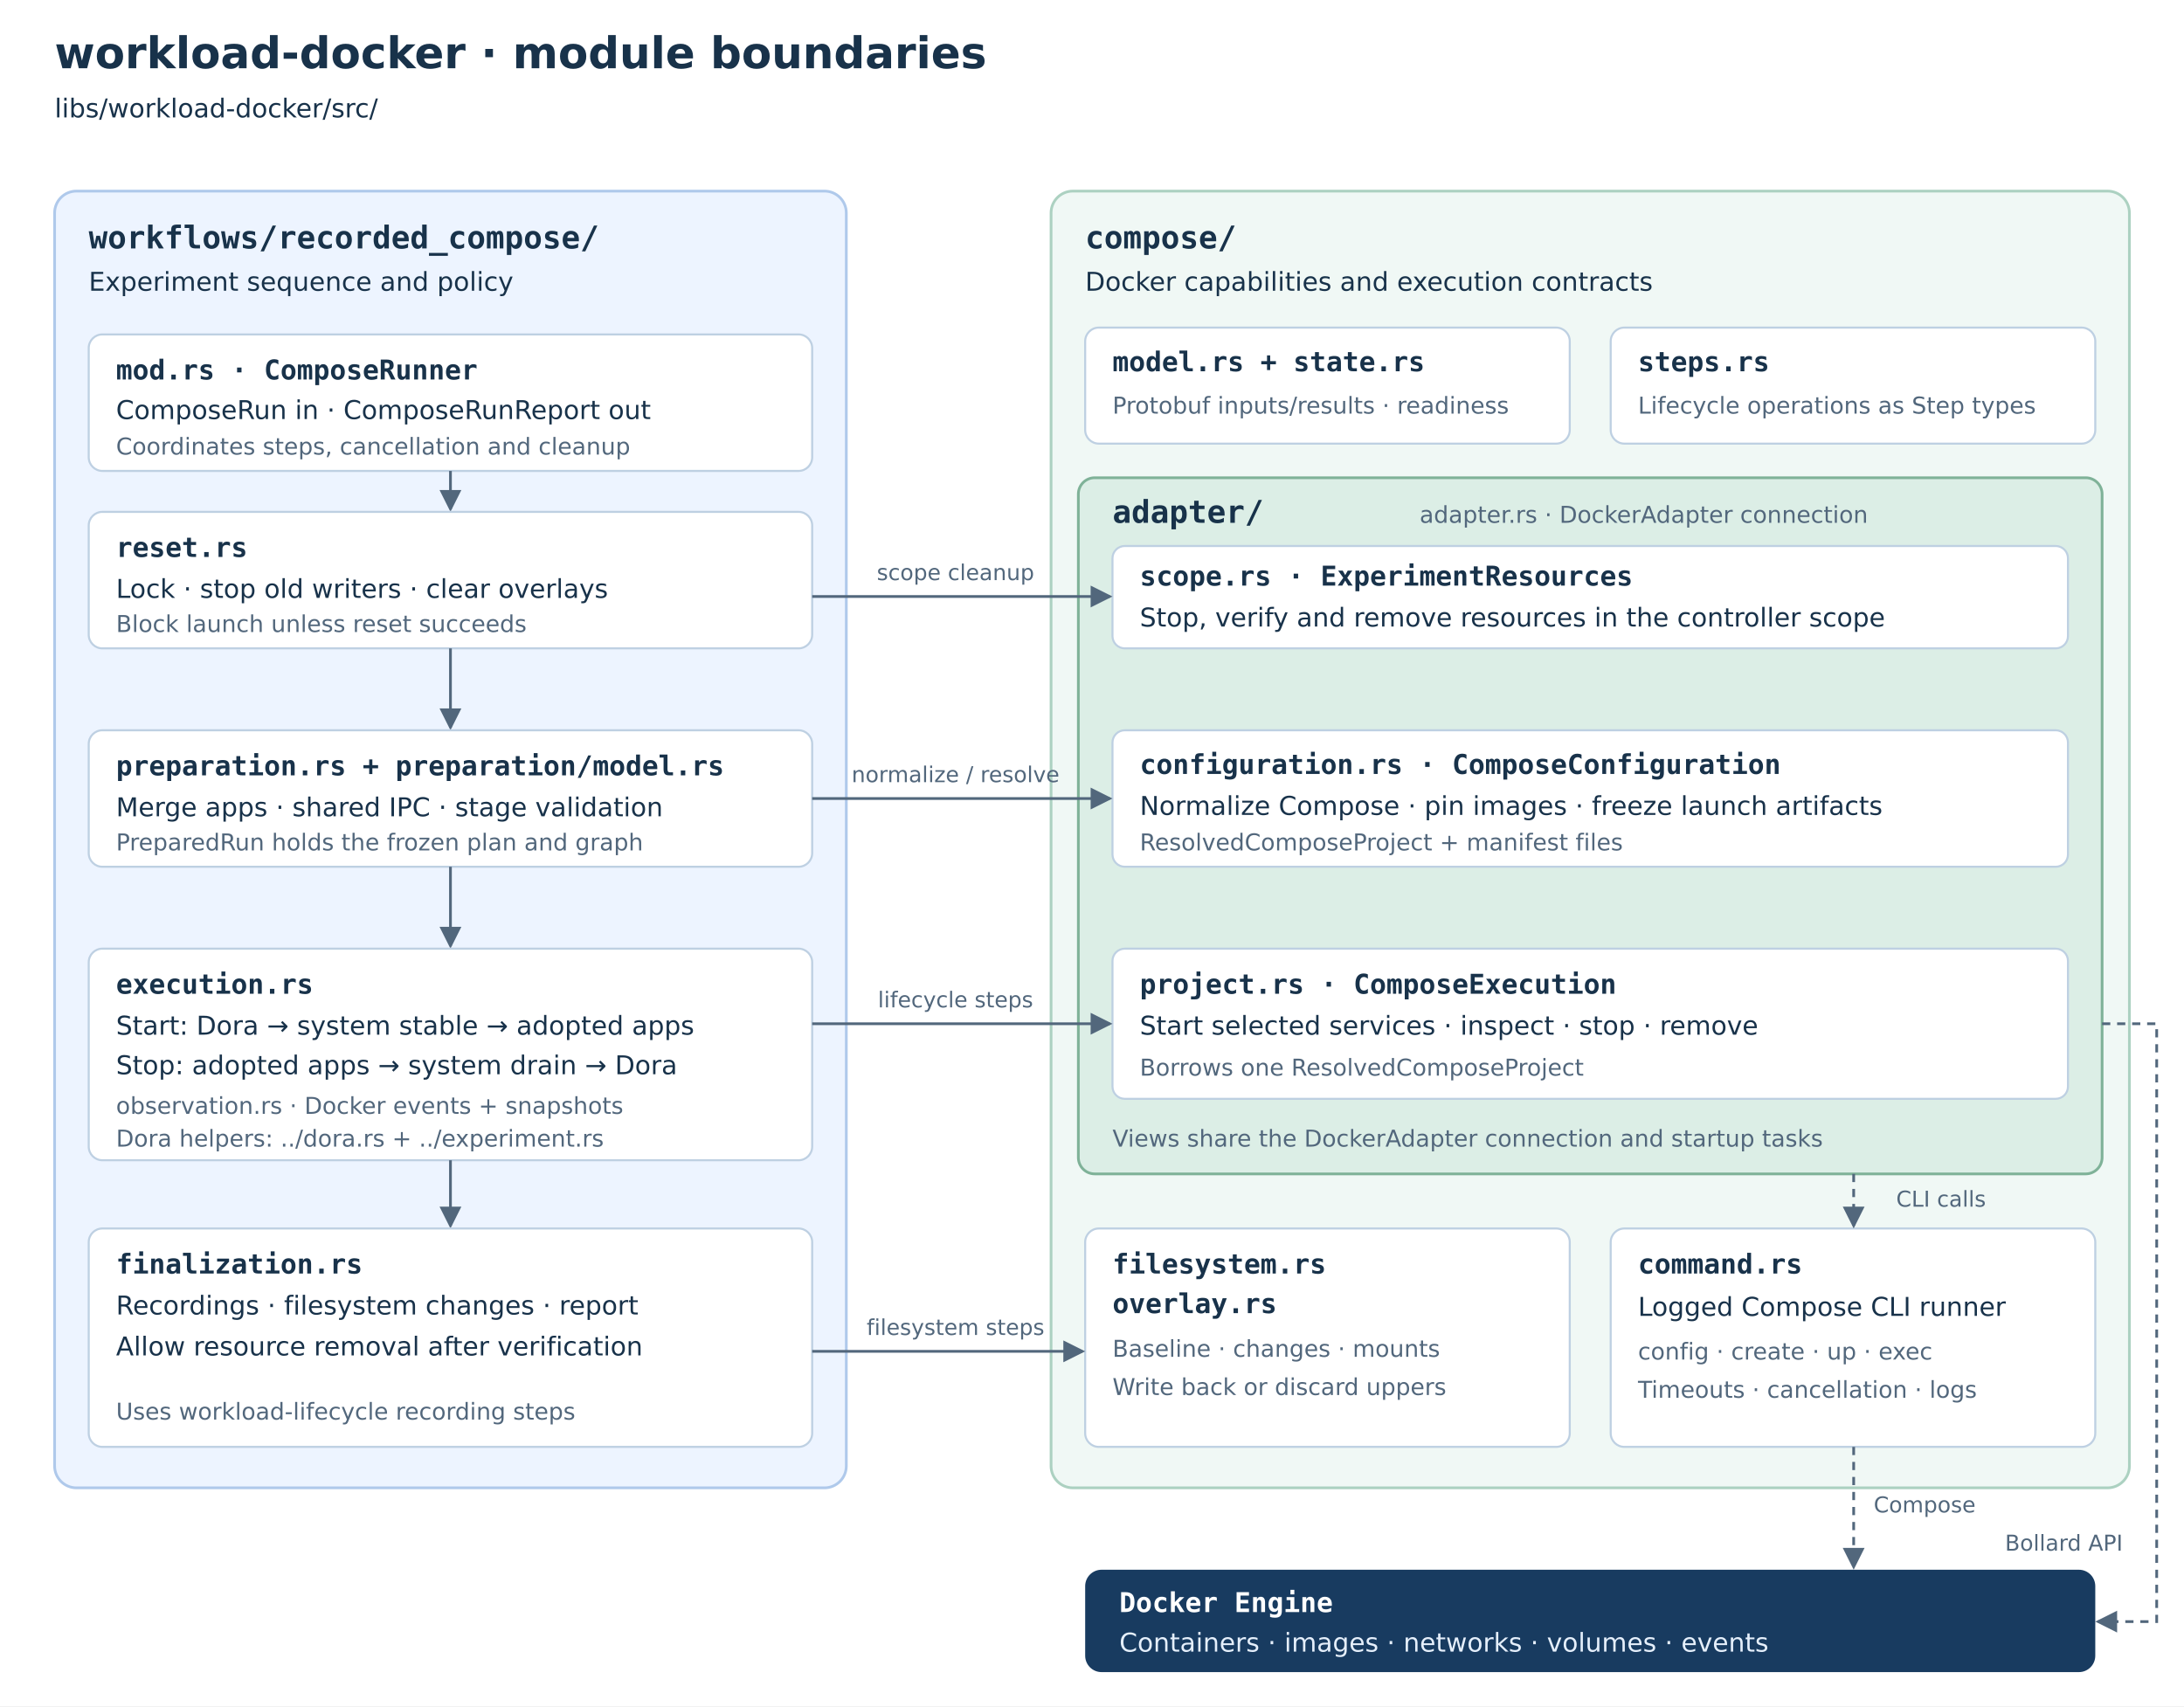
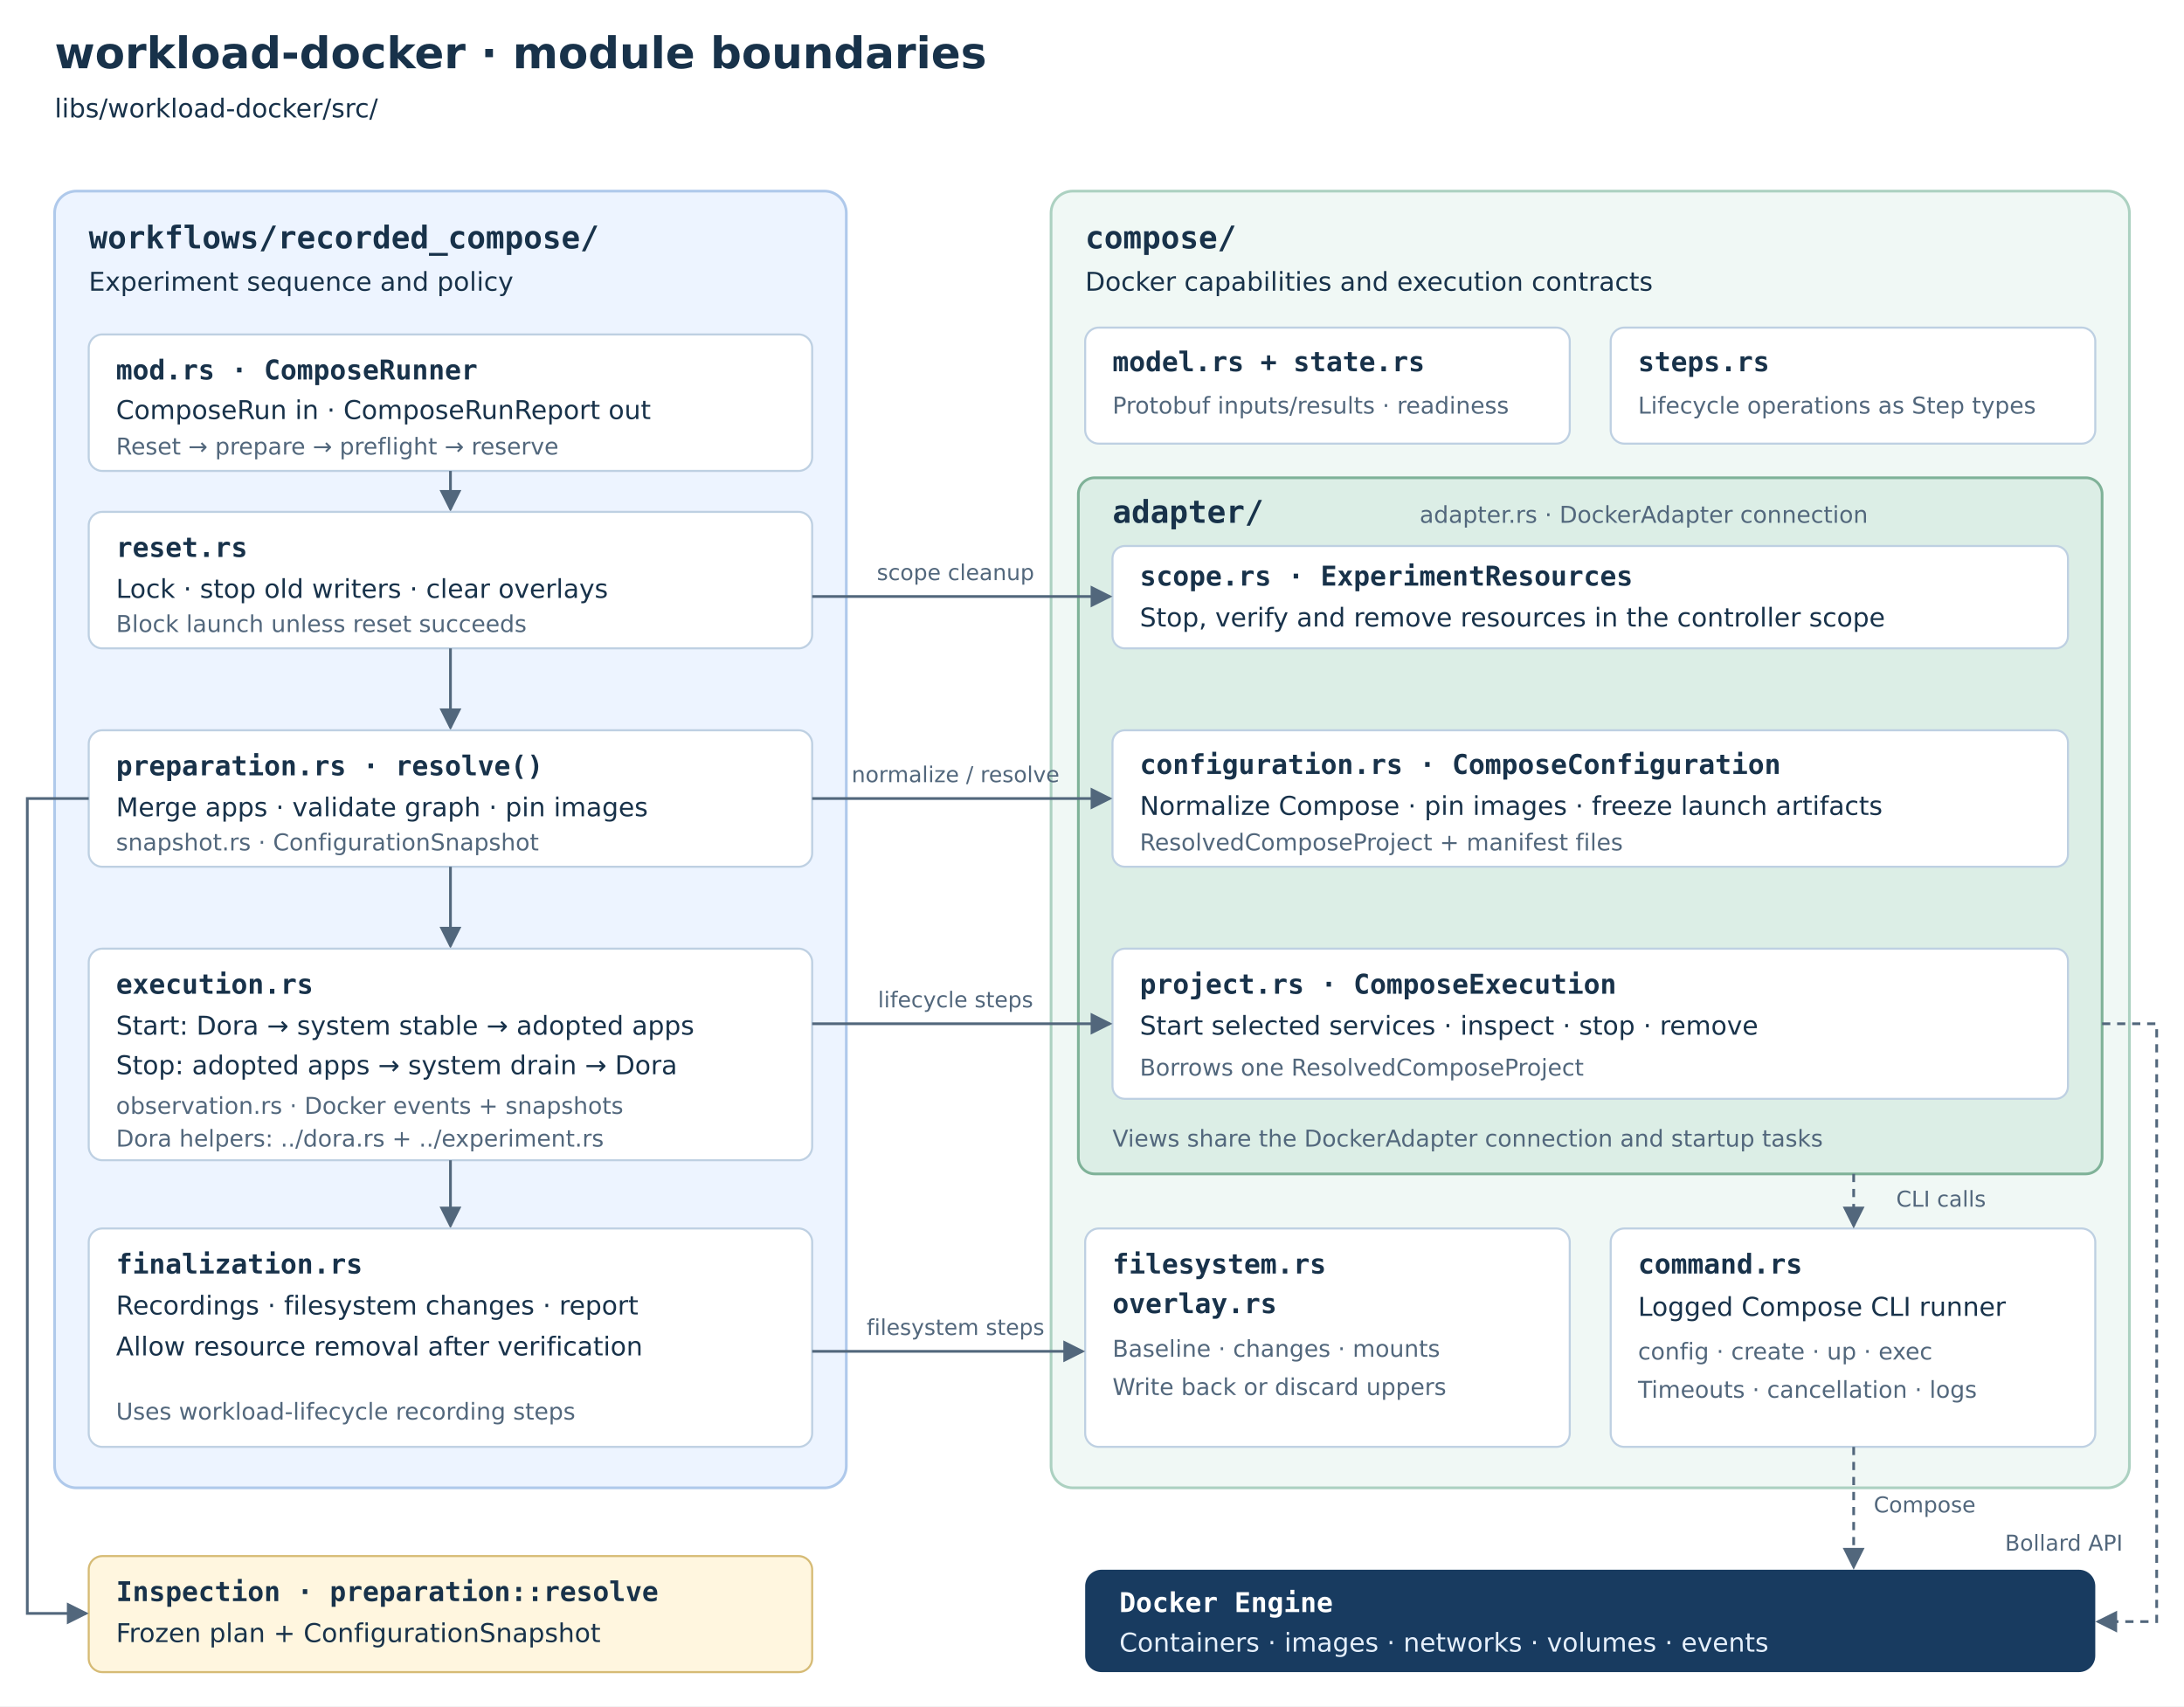
<svg xmlns="http://www.w3.org/2000/svg" width="1600" height="1250" viewBox="0 0 1600 1250" role="img" aria-labelledby="title desc">
  <defs>
    <marker id="arrow" markerWidth="8" markerHeight="8" refX="7" refY="4" orient="auto">
      <path d="M0 0L8 4L0 8" fill="#52677c" />
    </marker>
    <style>
      text { font-family: 'DejaVu Sans', sans-serif; fill: #18324a; }
      .title { font-size: 32px; font-weight: 700; }
      .heading { font-family: 'DejaVu Sans Mono', monospace; font-size: 23px; font-weight: 700; }
      .file { font-family: 'DejaVu Sans Mono', monospace; font-size: 20px; font-weight: 700; }
      .body { font-size: 19px; }
      .small { font-size: 17px; fill: #52677c; }
      .edge { font-size: 16px; fill: #52677c; text-anchor: middle; }
      .card { fill: white; stroke: #bed0e2; stroke-width: 1.5; }
      .call { fill: none; stroke: #52677c; stroke-width: 2; marker-end: url(#arrow); }
      .transport { fill: none; stroke: #52677c; stroke-width: 2; stroke-dasharray: 6 5; marker-end: url(#arrow); }
    </style>
  </defs>
  <rect width="1600" height="1250" fill="white" />
  <text x="40" y="50" class="title">workload-docker · module boundaries</text>
  <text x="40" y="86" class="body">libs/workload-docker/src/</text>
  <rect x="40" y="140" width="580" height="950" rx="16" fill="#edf4ff" stroke="#afc9eb" stroke-width="2" />
  <text x="65" y="182" class="heading">workflows/recorded_compose/</text>
  <text x="65" y="213" class="body">Experiment sequence and policy</text>
  <rect x="65" y="245" width="530" height="100" rx="10" class="card" />
  <text x="85" y="278" class="file">mod.rs · ComposeRunner</text>
  <text x="85" y="307" class="body">ComposeRun in · ComposeRunReport out</text>
-   <text x="85" y="333" class="small">Coordinates steps, cancellation and cleanup</text>
+   <text x="85" y="333" class="small">Reset → prepare → preflight → reserve</text>
  <path d="M330 345V373" class="call" />
  <rect x="65" y="375" width="530" height="100" rx="10" class="card" />
  <text x="85" y="408" class="file">reset.rs</text>
  <text x="85" y="438" class="body">Lock · stop old writers · clear overlays</text>
  <text x="85" y="463" class="small">Block launch unless reset succeeds</text>
  <path d="M330 475V533" class="call" />
  <rect x="65" y="535" width="530" height="100" rx="10" class="card" />
-   <text x="85" y="568" class="file">preparation.rs + preparation/model.rs</text>
-   <text x="85" y="598" class="body">Merge apps · shared IPC · stage validation</text>
-   <text x="85" y="623" class="small">PreparedRun holds the frozen plan and graph</text>
+   <text x="85" y="568" class="file">preparation.rs · resolve()</text>
+   <text x="85" y="598" class="body">Merge apps · validate graph · pin images</text>
+   <text x="85" y="623" class="small">snapshot.rs · ConfigurationSnapshot</text>
  <path d="M330 635V693" class="call" />
  <rect x="65" y="695" width="530" height="155" rx="10" class="card" />
  <text x="85" y="728" class="file">execution.rs</text>
  <text x="85" y="758" class="body">Start: Dora → system stable → adopted apps</text>
  <text x="85" y="787" class="body">Stop: adopted apps → system drain → Dora</text>
  <text x="85" y="816" class="small">observation.rs · Docker events + snapshots</text>
  <text x="85" y="840" class="small">Dora helpers: ../dora.rs + ../experiment.rs</text>
  <path d="M330 850V898" class="call" />
  <rect x="65" y="900" width="530" height="160" rx="10" class="card" />
  <text x="85" y="933" class="file">finalization.rs</text>
  <text x="85" y="963" class="body">Recordings · filesystem changes · report</text>
  <text x="85" y="993" class="body">Allow resource removal after verification</text>
  <text x="85" y="1040" class="small">Uses workload-lifecycle recording steps</text>
  <rect x="770" y="140" width="790" height="950" rx="16" fill="#f0f8f5" stroke="#acd1c1" stroke-width="2" />
  <text x="795" y="182" class="heading">compose/</text>
  <text x="795" y="213" class="body">Docker capabilities and execution contracts</text>
  <rect x="795" y="240" width="355" height="85" rx="10" class="card" />
  <text x="815" y="272" class="file">model.rs + state.rs</text>
  <text x="815" y="303" class="small">Protobuf inputs/results · readiness</text>
  <rect x="1180" y="240" width="355" height="85" rx="10" class="card" />
  <text x="1200" y="272" class="file">steps.rs</text>
  <text x="1200" y="303" class="small">Lifecycle operations as Step types</text>
  <rect x="790" y="350" width="750" height="510" rx="12" fill="#dceee6" stroke="#7fb298" stroke-width="2" />
  <text x="815" y="383" class="heading">adapter/</text>
  <text x="1040" y="383" class="small">adapter.rs · DockerAdapter connection</text>
  <rect x="815" y="400" width="700" height="75" rx="9" class="card" />
  <text x="835" y="429" class="file">scope.rs · ExperimentResources</text>
  <text x="835" y="459" class="body">Stop, verify and remove resources in the controller scope</text>
  <rect x="815" y="535" width="700" height="100" rx="9" class="card" />
  <text x="835" y="567" class="file">configuration.rs · ComposeConfiguration</text>
  <text x="835" y="597" class="body">Normalize Compose · pin images · freeze launch artifacts</text>
  <text x="835" y="623" class="small">ResolvedComposeProject + manifest files</text>
  <rect x="815" y="695" width="700" height="110" rx="9" class="card" />
  <text x="835" y="728" class="file">project.rs · ComposeExecution</text>
  <text x="835" y="758" class="body">Start selected services · inspect · stop · remove</text>
  <text x="835" y="788" class="small">Borrows one ResolvedComposeProject</text>
  <text x="815" y="840" class="small">Views share the DockerAdapter connection and startup tasks</text>
  <path d="M595 437H813" class="call" />
  <text x="700" y="425" class="edge">scope cleanup</text>
  <path d="M595 585H813" class="call" />
  <text x="700" y="573" class="edge">normalize / resolve</text>
  <path d="M595 750H813" class="call" />
  <text x="700" y="738" class="edge">lifecycle steps</text>
  <rect x="795" y="900" width="355" height="160" rx="10" class="card" />
  <text x="815" y="933" class="file">filesystem.rs</text>
  <text x="815" y="962" class="file">overlay.rs</text>
  <text x="815" y="994" class="small">Baseline · changes · mounts</text>
  <text x="815" y="1022" class="small">Write back or discard uppers</text>
  <path d="M595 990H793" class="call" />
  <text x="700" y="978" class="edge">filesystem steps</text>
  <rect x="1180" y="900" width="355" height="160" rx="10" class="card" />
  <text x="1200" y="933" class="file">command.rs</text>
  <text x="1200" y="964" class="body">Logged Compose CLI runner</text>
  <text x="1200" y="996" class="small">config · create · up · exec</text>
  <text x="1200" y="1024" class="small">Timeouts · cancellation · logs</text>
  <path d="M1358 860V898" class="transport" />
  <text x="1422" y="884" class="edge">CLI calls</text>
  <rect x="795" y="1150" width="740" height="75" rx="12" fill="#183b60" />
  <text x="820" y="1181" class="file" style="fill:white">Docker Engine</text>
  <text x="820" y="1210" class="body" style="fill:#e5effb">Containers · images · networks · volumes · events</text>
  <path d="M1358 1060V1148" class="transport" />
  <text x="1410" y="1108" class="edge">Compose</text>
  <path d="M1540 750H1580V1188H1537" class="transport" />
  <text x="1512" y="1136" class="edge">Bollard API</text>
+   <rect x="65" y="1140" width="530" height="85" rx="10" fill="#fff6df" stroke="#d6bb75" stroke-width="1.5" />
+   <text x="85" y="1173" class="file">Inspection · preparation::resolve</text>
+   <text x="85" y="1203" class="body">Frozen plan + ConfigurationSnapshot</text>
+   <path d="M65 585H20V1182H63" class="call" />
</svg>
